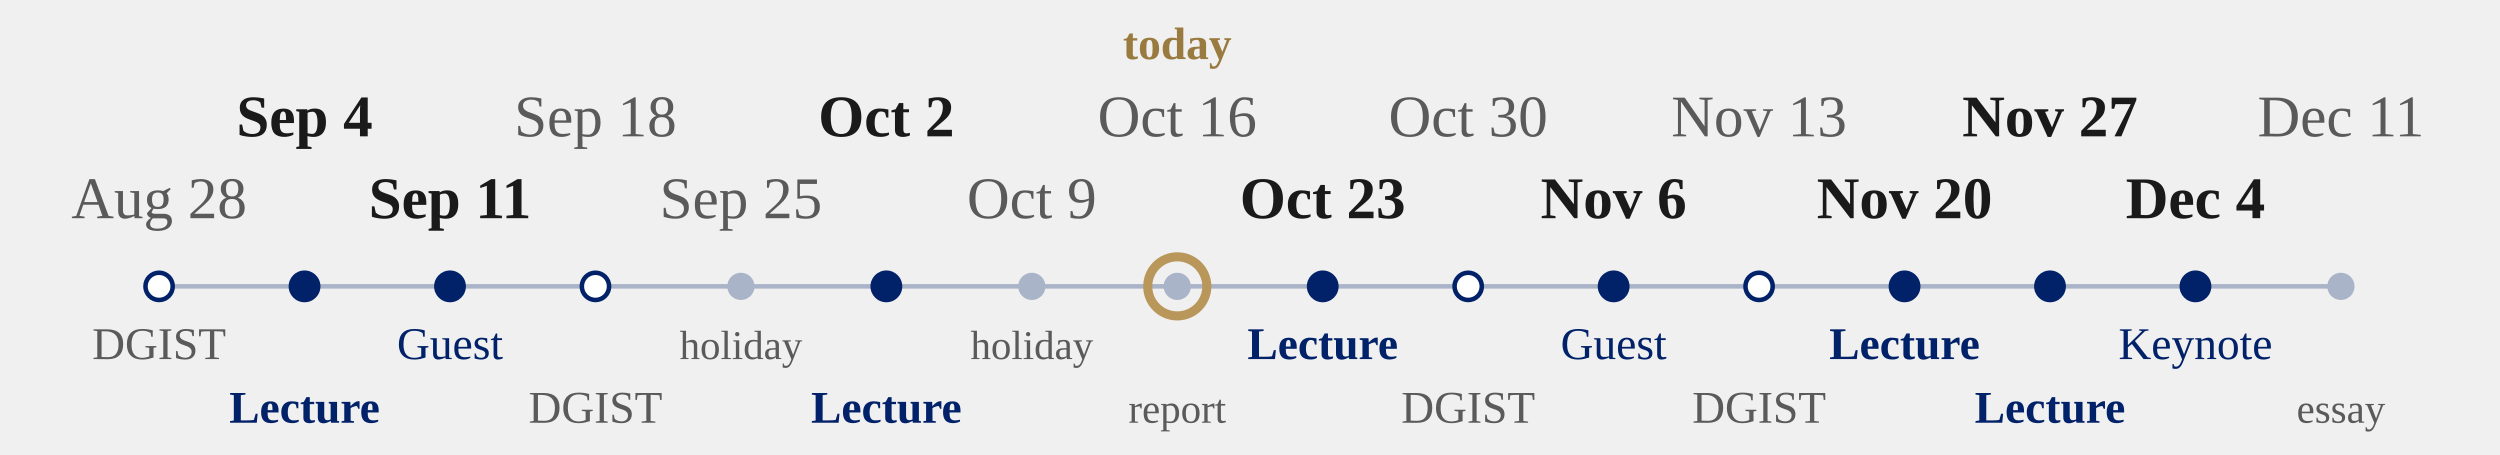
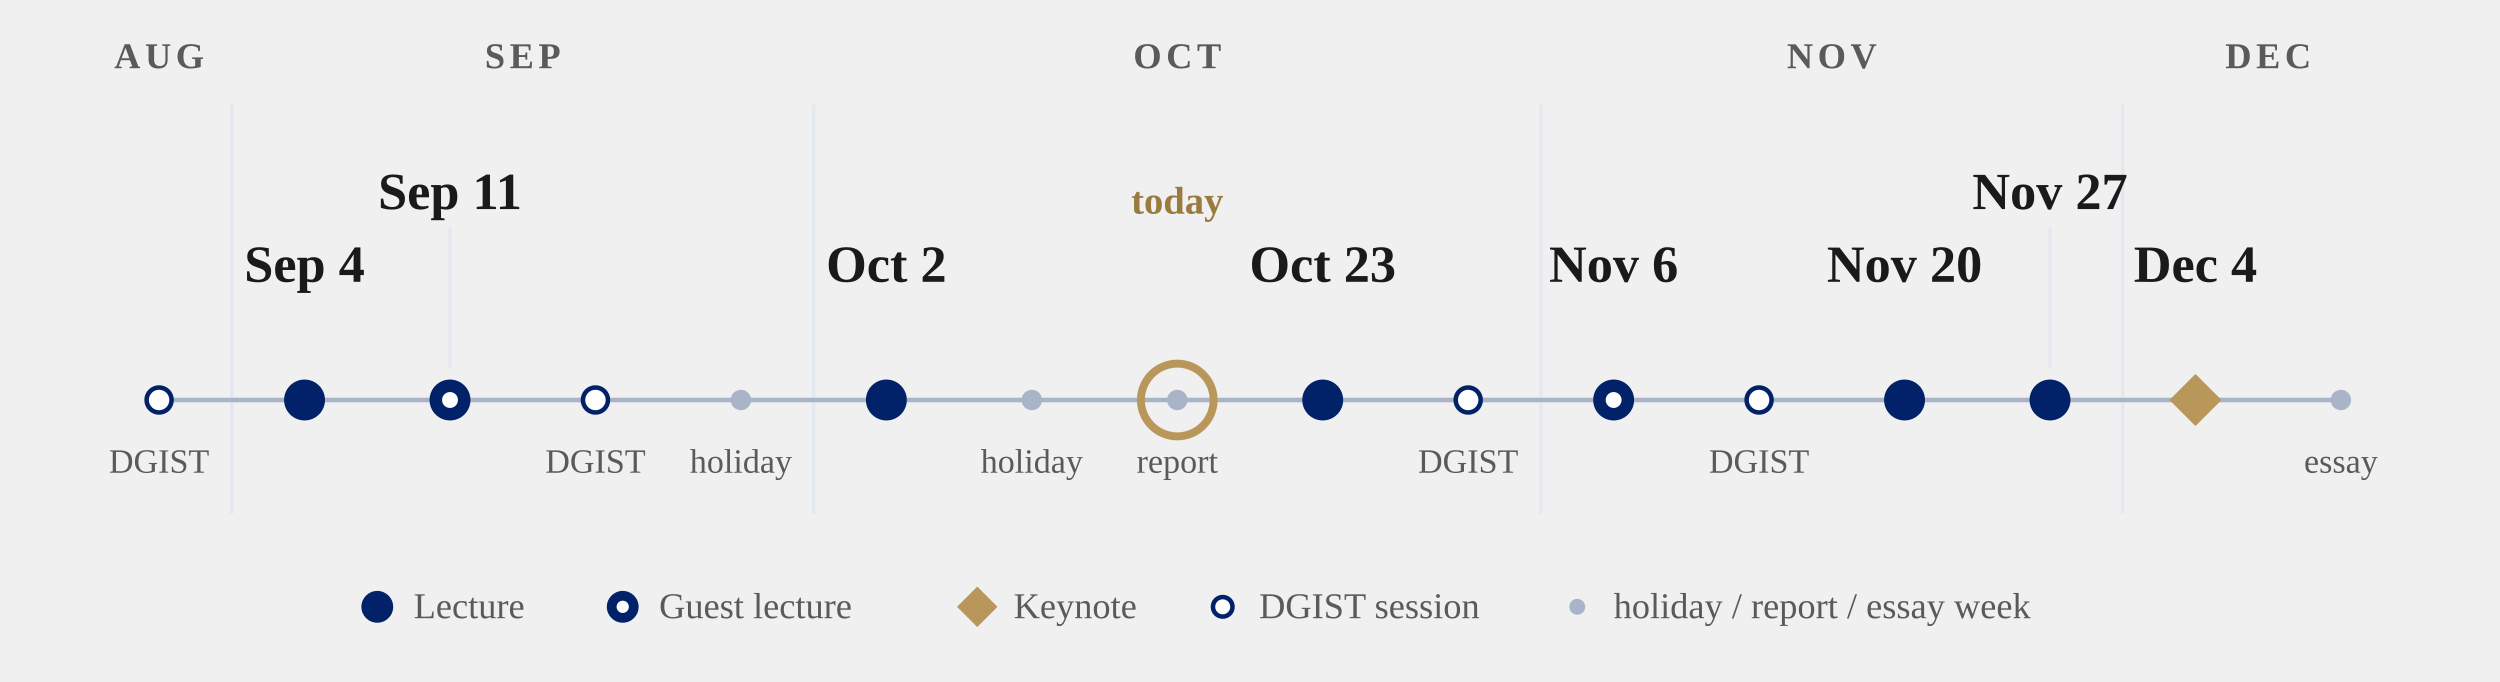
- <svg xmlns="http://www.w3.org/2000/svg" viewBox="0 0 1100 200" class="semester-map-svg" role="img" aria-label="Semester timeline, week 08 highlighted" style="font-family:inherit">
-   <line x1="70.0" y1="126" x2="1030.0" y2="126" stroke="#aab4c8" stroke-width="2" />
-   <circle cx="70.0" cy="126" r="6" fill="#fff" stroke="#012169" stroke-width="2" />
-   <text x="70.0" y="96" font-size="26" font-weight="400" text-anchor="middle" fill="#5a5a5a" class="date">Aug 28</text>
-   <text x="70.0" y="158" font-size="20" text-anchor="middle" fill="#5a5a5a" class="tag">DGIST</text>
-   <circle cx="134.0" cy="126" r="7" fill="#012169" />
-   <text x="134.0" y="60" font-size="26" font-weight="700" text-anchor="middle" fill="#1a1a1a" class="date">Sep 4</text>
-   <text x="134.0" y="186" font-size="20" font-weight="700" text-anchor="middle" fill="#012169" class="tag">Lecture</text>
-   <circle cx="198.0" cy="126" r="7" fill="#012169" />
-   <text x="198.0" y="96" font-size="26" font-weight="700" text-anchor="middle" fill="#1a1a1a" class="date">Sep 11</text>
-   <text x="198.0" y="158" font-size="20" text-anchor="middle" fill="#012169" class="tag">Guest</text>
-   <circle cx="262.0" cy="126" r="6" fill="#fff" stroke="#012169" stroke-width="2" />
-   <text x="262.0" y="60" font-size="26" font-weight="400" text-anchor="middle" fill="#5a5a5a" class="date">Sep 18</text>
-   <text x="262.0" y="186" font-size="20" text-anchor="middle" fill="#5a5a5a" class="tag">DGIST</text>
-   <circle cx="326.0" cy="126" r="6" fill="#aab4c8" />
-   <text x="326.0" y="96" font-size="26" font-weight="400" text-anchor="middle" fill="#5a5a5a" class="date">Sep 25</text>
-   <text x="326.0" y="158" font-size="18" text-anchor="middle" fill="#5a5a5a" class="tag">holiday</text>
-   <circle cx="390.0" cy="126" r="7" fill="#012169" />
-   <text x="390.0" y="60" font-size="26" font-weight="700" text-anchor="middle" fill="#1a1a1a" class="date">Oct 2</text>
-   <text x="390.0" y="186" font-size="20" font-weight="700" text-anchor="middle" fill="#012169" class="tag">Lecture</text>
-   <circle cx="454.0" cy="126" r="6" fill="#aab4c8" />
-   <text x="454.0" y="96" font-size="26" font-weight="400" text-anchor="middle" fill="#5a5a5a" class="date">Oct 9</text>
-   <text x="454.0" y="158" font-size="18" text-anchor="middle" fill="#5a5a5a" class="tag">holiday</text>
-   <circle cx="518.0" cy="126" r="6" fill="#aab4c8" />
-   <circle cx="518.0" cy="126" r="13" fill="none" stroke="#B9975B" stroke-width="4" class="today-ring" />
-   <text x="518.0" y="26" font-size="20" font-weight="700" text-anchor="middle" fill="#9A7B3F" class="today-tag">today</text>
-   <text x="518.0" y="60" font-size="26" font-weight="400" text-anchor="middle" fill="#5a5a5a" class="date">Oct 16</text>
-   <text x="518.0" y="186" font-size="18" text-anchor="middle" fill="#5a5a5a" class="tag">report</text>
-   <circle cx="582.0" cy="126" r="7" fill="#012169" />
-   <text x="582.0" y="96" font-size="26" font-weight="700" text-anchor="middle" fill="#1a1a1a" class="date">Oct 23</text>
-   <text x="582.0" y="158" font-size="20" font-weight="700" text-anchor="middle" fill="#012169" class="tag">Lecture</text>
-   <circle cx="646.0" cy="126" r="6" fill="#fff" stroke="#012169" stroke-width="2" />
-   <text x="646.0" y="60" font-size="26" font-weight="400" text-anchor="middle" fill="#5a5a5a" class="date">Oct 30</text>
-   <text x="646.0" y="186" font-size="20" text-anchor="middle" fill="#5a5a5a" class="tag">DGIST</text>
-   <circle cx="710.0" cy="126" r="7" fill="#012169" />
-   <text x="710.0" y="96" font-size="26" font-weight="700" text-anchor="middle" fill="#1a1a1a" class="date">Nov 6</text>
-   <text x="710.0" y="158" font-size="20" text-anchor="middle" fill="#012169" class="tag">Guest</text>
-   <circle cx="774.0" cy="126" r="6" fill="#fff" stroke="#012169" stroke-width="2" />
-   <text x="774.0" y="60" font-size="26" font-weight="400" text-anchor="middle" fill="#5a5a5a" class="date">Nov 13</text>
-   <text x="774.0" y="186" font-size="20" text-anchor="middle" fill="#5a5a5a" class="tag">DGIST</text>
-   <circle cx="838.0" cy="126" r="7" fill="#012169" />
-   <text x="838.0" y="96" font-size="26" font-weight="700" text-anchor="middle" fill="#1a1a1a" class="date">Nov 20</text>
-   <text x="838.0" y="158" font-size="20" font-weight="700" text-anchor="middle" fill="#012169" class="tag">Lecture</text>
-   <circle cx="902.0" cy="126" r="7" fill="#012169" />
-   <text x="902.0" y="60" font-size="26" font-weight="700" text-anchor="middle" fill="#1a1a1a" class="date">Nov 27</text>
-   <text x="902.0" y="186" font-size="20" font-weight="700" text-anchor="middle" fill="#012169" class="tag">Lecture</text>
-   <circle cx="966.0" cy="126" r="7" fill="#012169" />
-   <text x="966.0" y="96" font-size="26" font-weight="700" text-anchor="middle" fill="#1a1a1a" class="date">Dec 4</text>
-   <text x="966.0" y="158" font-size="20" text-anchor="middle" fill="#012169" class="tag">Keynote</text>
-   <circle cx="1030.0" cy="126" r="6" fill="#aab4c8" />
-   <text x="1030.0" y="60" font-size="26" font-weight="400" text-anchor="middle" fill="#5a5a5a" class="date">Dec 11</text>
-   <text x="1030.0" y="186" font-size="18" text-anchor="middle" fill="#5a5a5a" class="tag">essay</text>
+ <svg xmlns="http://www.w3.org/2000/svg" viewBox="0 0 1100 300" class="semester-map-svg" role="img" aria-label="Semester timeline, week 08 highlighted" style="font-family:inherit">
+   <text x="70.0" y="30" font-size="16" font-weight="600" letter-spacing="2" text-anchor="middle" fill="#5a5a5a" class="month">AUG</text>
+   <text x="230.0" y="30" font-size="16" font-weight="600" letter-spacing="2" text-anchor="middle" fill="#5a5a5a" class="month">SEP</text>
+   <text x="518.0" y="30" font-size="16" font-weight="600" letter-spacing="2" text-anchor="middle" fill="#5a5a5a" class="month">OCT</text>
+   <text x="806.0" y="30" font-size="16" font-weight="600" letter-spacing="2" text-anchor="middle" fill="#5a5a5a" class="month">NOV</text>
+   <text x="998.0" y="30" font-size="16" font-weight="600" letter-spacing="2" text-anchor="middle" fill="#5a5a5a" class="month">DEC</text>
+   <line x1="102.0" y1="46" x2="102.0" y2="226" stroke="#e3e7ee" stroke-width="1.5" class="month-rule" />
+   <line x1="358.0" y1="46" x2="358.0" y2="226" stroke="#e3e7ee" stroke-width="1.5" class="month-rule" />
+   <line x1="678.0" y1="46" x2="678.0" y2="226" stroke="#e3e7ee" stroke-width="1.5" class="month-rule" />
+   <line x1="934.0" y1="46" x2="934.0" y2="226" stroke="#e3e7ee" stroke-width="1.5" class="month-rule" />
+   <line x1="70.0" y1="176" x2="1030.0" y2="176" stroke="#aab4c8" stroke-width="2" class="baseline" />
+   <circle class="dot" cx="70.0" cy="176" r="5.5" fill="#fff" stroke="#012169" stroke-width="2" />
+   <text x="70.0" y="208" font-size="15" text-anchor="middle" fill="#5a5a5a" class="tag">DGIST</text>
+   <circle class="dot" cx="134.0" cy="176" r="9.0" fill="#012169" />
+   <text x="134.0" y="124" font-size="23" font-weight="700" text-anchor="middle" fill="#1a1a1a" class="date">Sep 4</text>
+   <circle class="dot" cx="198.0" cy="176" r="9.0" fill="#012169" />
+   <circle cx="198.0" cy="176" r="3.5" fill="#fff" />
+   <line x1="198.0" y1="100" x2="198.0" y2="162" stroke="#e3e7ee" stroke-width="1.5" class="date-rule" />
+   <text x="198.0" y="92" font-size="23" font-weight="700" text-anchor="middle" fill="#1a1a1a" class="date">Sep 11</text>
+   <circle class="dot" cx="262.0" cy="176" r="5.5" fill="#fff" stroke="#012169" stroke-width="2" />
+   <text x="262.0" y="208" font-size="15" text-anchor="middle" fill="#5a5a5a" class="tag">DGIST</text>
+   <circle class="dot" cx="326.0" cy="176" r="4.5" fill="#aab4c8" />
+   <text x="326.0" y="208" font-size="15" text-anchor="middle" fill="#5a5a5a" class="tag">holiday</text>
+   <circle class="dot" cx="390.0" cy="176" r="9.0" fill="#012169" />
+   <text x="390.0" y="124" font-size="23" font-weight="700" text-anchor="middle" fill="#1a1a1a" class="date">Oct 2</text>
+   <circle class="dot" cx="454.0" cy="176" r="4.5" fill="#aab4c8" />
+   <text x="454.0" y="208" font-size="15" text-anchor="middle" fill="#5a5a5a" class="tag">holiday</text>
+   <circle class="dot" cx="518.0" cy="176" r="4.5" fill="#aab4c8" />
+   <circle cx="518.0" cy="176" r="16" fill="none" stroke="#B9975B" stroke-width="3.5" class="today-ring" />
+   <text x="518.0" y="94" font-size="17" font-weight="700" text-anchor="middle" fill="#9A7B3F" class="today-tag">today</text>
+   <text x="518.0" y="208" font-size="15" text-anchor="middle" fill="#5a5a5a" class="tag">report</text>
+   <circle class="dot" cx="582.0" cy="176" r="9.0" fill="#012169" />
+   <text x="582.0" y="124" font-size="23" font-weight="700" text-anchor="middle" fill="#1a1a1a" class="date">Oct 23</text>
+   <circle class="dot" cx="646.0" cy="176" r="5.5" fill="#fff" stroke="#012169" stroke-width="2" />
+   <text x="646.0" y="208" font-size="15" text-anchor="middle" fill="#5a5a5a" class="tag">DGIST</text>
+   <circle class="dot" cx="710.0" cy="176" r="9.0" fill="#012169" />
+   <circle cx="710.0" cy="176" r="3.5" fill="#fff" />
+   <text x="710.0" y="124" font-size="23" font-weight="700" text-anchor="middle" fill="#1a1a1a" class="date">Nov 6</text>
+   <circle class="dot" cx="774.0" cy="176" r="5.5" fill="#fff" stroke="#012169" stroke-width="2" />
+   <text x="774.0" y="208" font-size="15" text-anchor="middle" fill="#5a5a5a" class="tag">DGIST</text>
+   <circle class="dot" cx="838.0" cy="176" r="9.0" fill="#012169" />
+   <text x="838.0" y="124" font-size="23" font-weight="700" text-anchor="middle" fill="#1a1a1a" class="date">Nov 20</text>
+   <circle class="dot" cx="902.0" cy="176" r="9.0" fill="#012169" />
+   <line x1="902.0" y1="100" x2="902.0" y2="162" stroke="#e3e7ee" stroke-width="1.5" class="date-rule" />
+   <text x="902.0" y="92" font-size="23" font-weight="700" text-anchor="middle" fill="#1a1a1a" class="date">Nov 27</text>
+   <rect class="dot" x="957.9" y="167.9" width="16.2" height="16.2" fill="#B9975B" transform="rotate(45 966.0 176)" />
+   <text x="966.0" y="124" font-size="23" font-weight="700" text-anchor="middle" fill="#1a1a1a" class="date">Dec 4</text>
+   <circle class="dot" cx="1030.0" cy="176" r="4.5" fill="#aab4c8" />
+   <text x="1030.0" y="208" font-size="15" text-anchor="middle" fill="#5a5a5a" class="tag">essay</text>
+   <circle cx="166.0" cy="267" r="7.0" fill="#012169" />
+   <text x="182.0" y="272" font-size="16" fill="#5a5a5a" class="legend">Lecture</text>
+   <circle cx="274.0" cy="267" r="7.0" fill="#012169" />
+   <circle cx="274.0" cy="267" r="2.7" fill="#fff" />
+   <text x="290.0" y="272" font-size="16" fill="#5a5a5a" class="legend">Guest lecture</text>
+   <rect x="423.7" y="260.7" width="12.6" height="12.6" fill="#B9975B" transform="rotate(45 430.0 267)" />
+   <text x="446.0" y="272" font-size="16" fill="#5a5a5a" class="legend">Keynote</text>
+   <circle cx="538.0" cy="267" r="4.3" fill="#fff" stroke="#012169" stroke-width="2" />
+   <text x="554.0" y="272" font-size="16" fill="#5a5a5a" class="legend">DGIST session</text>
+   <circle cx="694.0" cy="267" r="3.5" fill="#aab4c8" />
+   <text x="710.0" y="272" font-size="16" fill="#5a5a5a" class="legend">holiday / report / essay week</text>
</svg>
